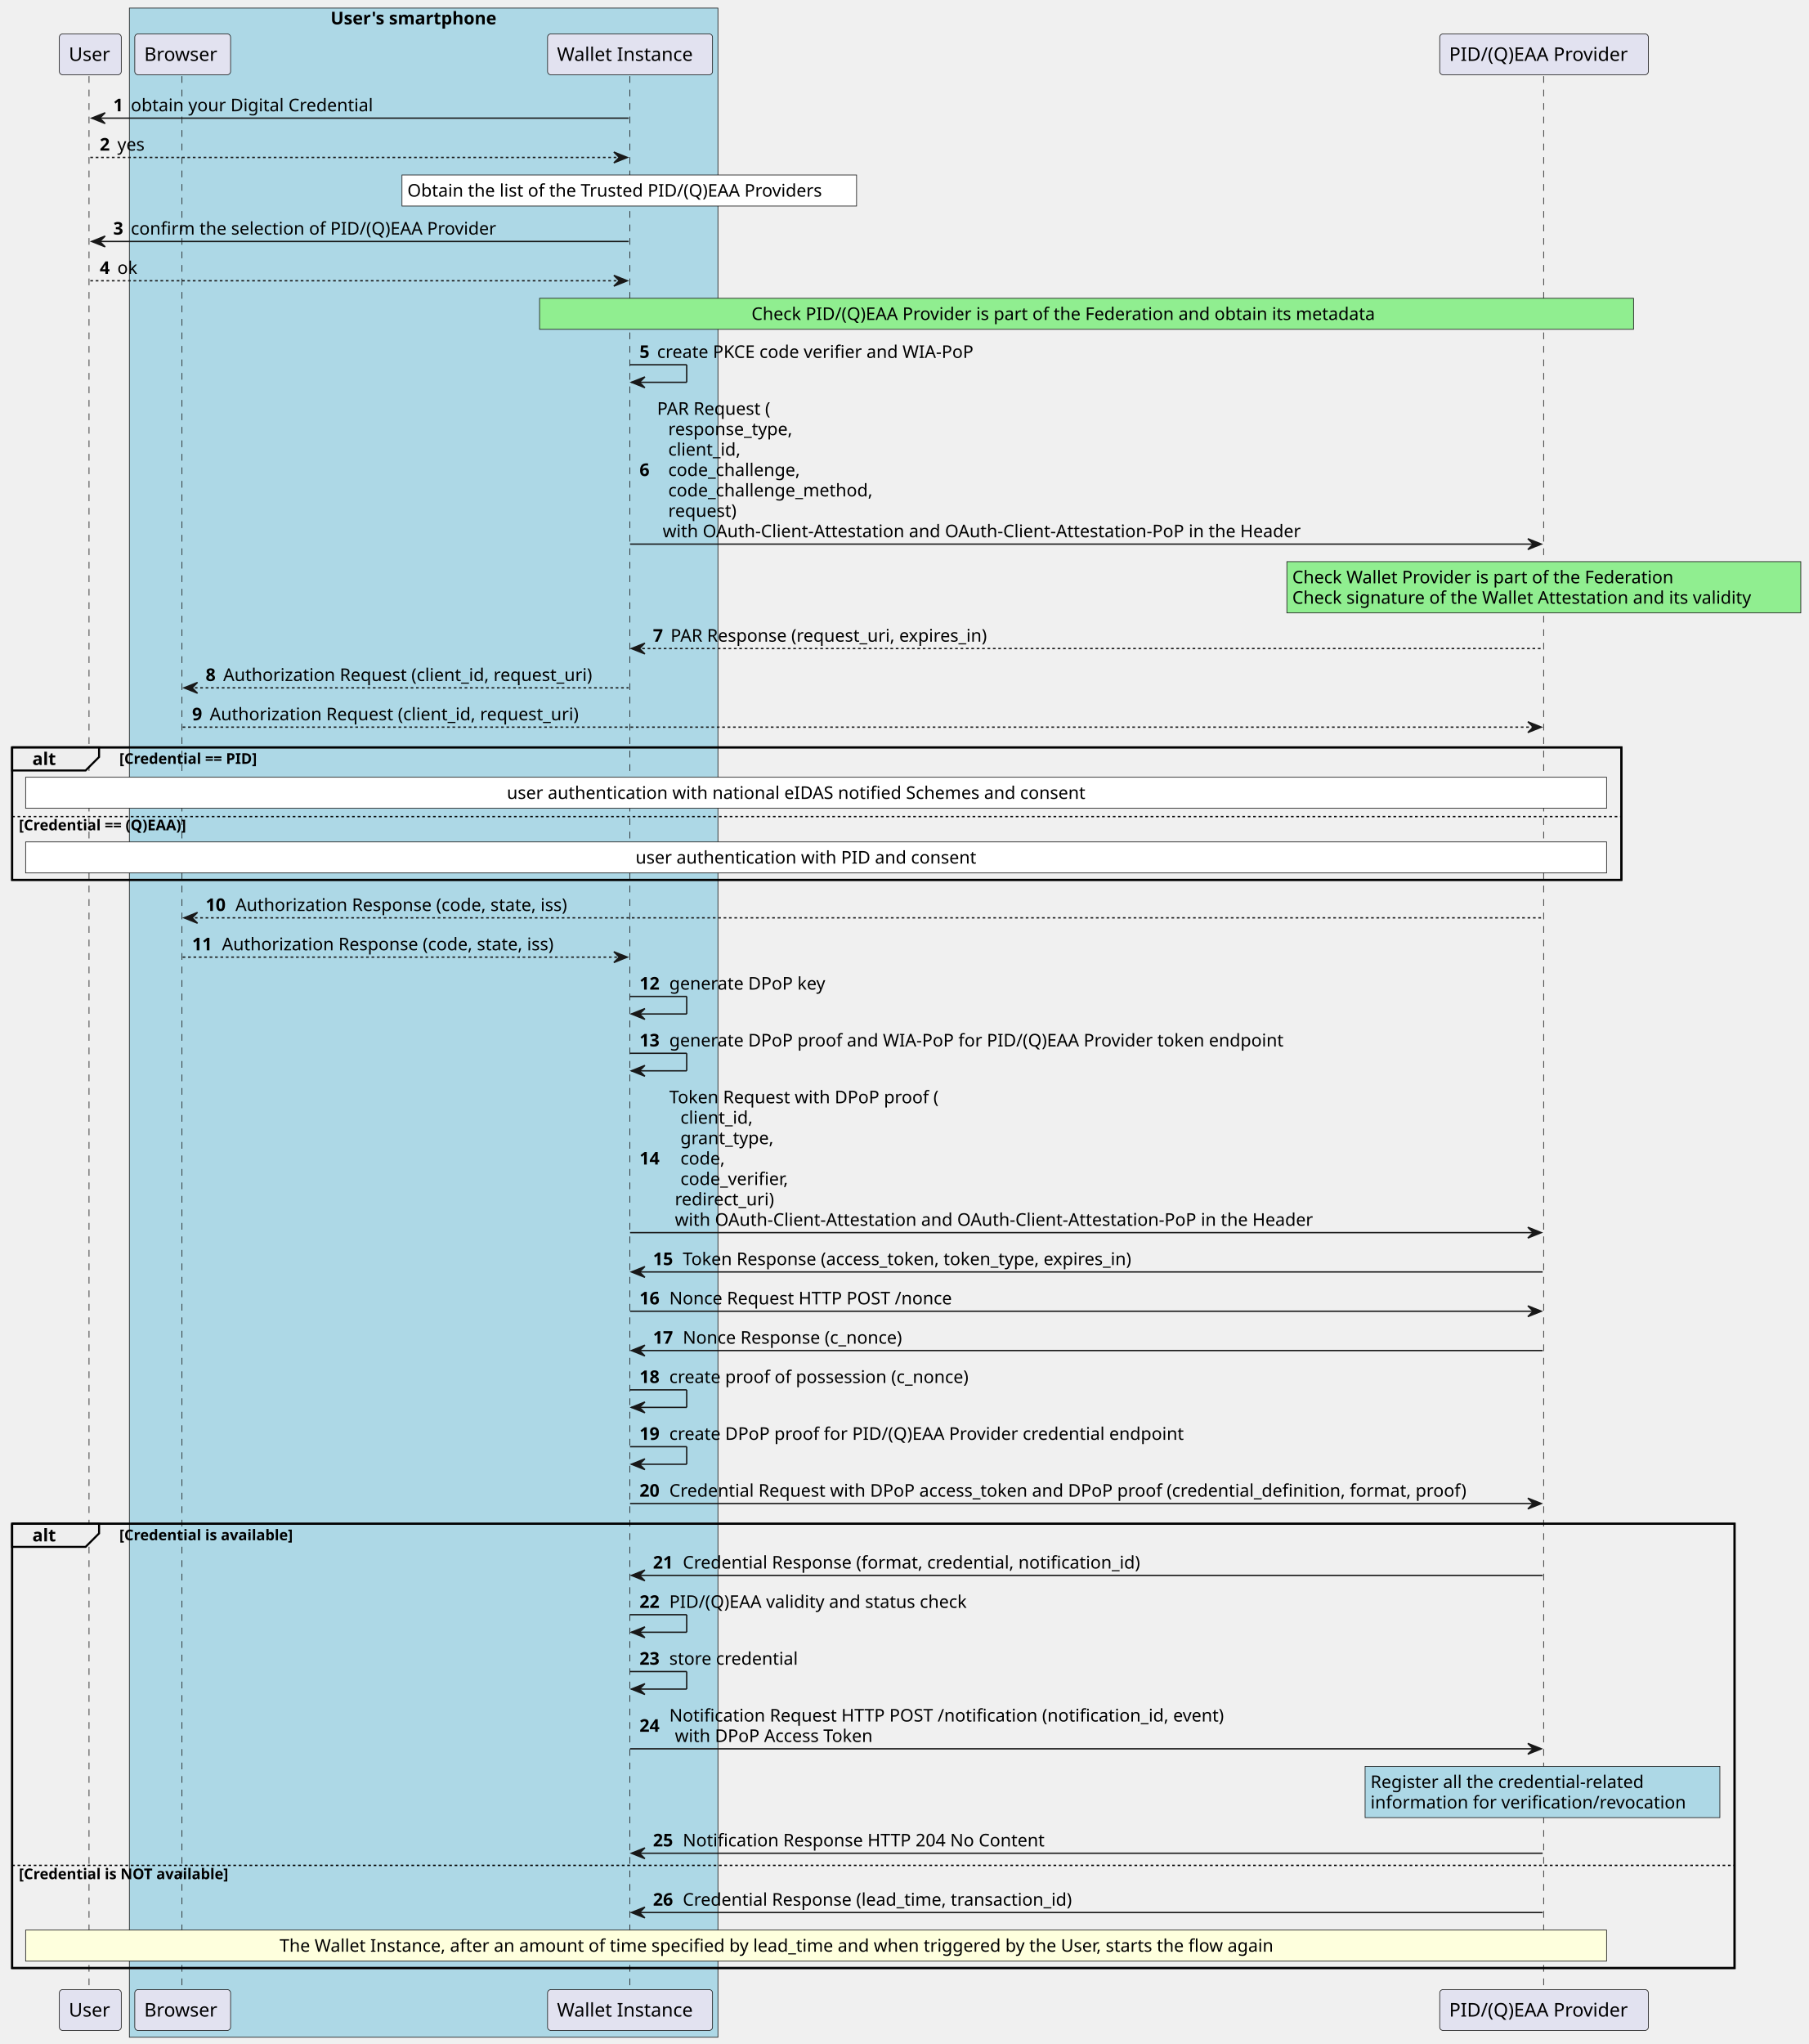
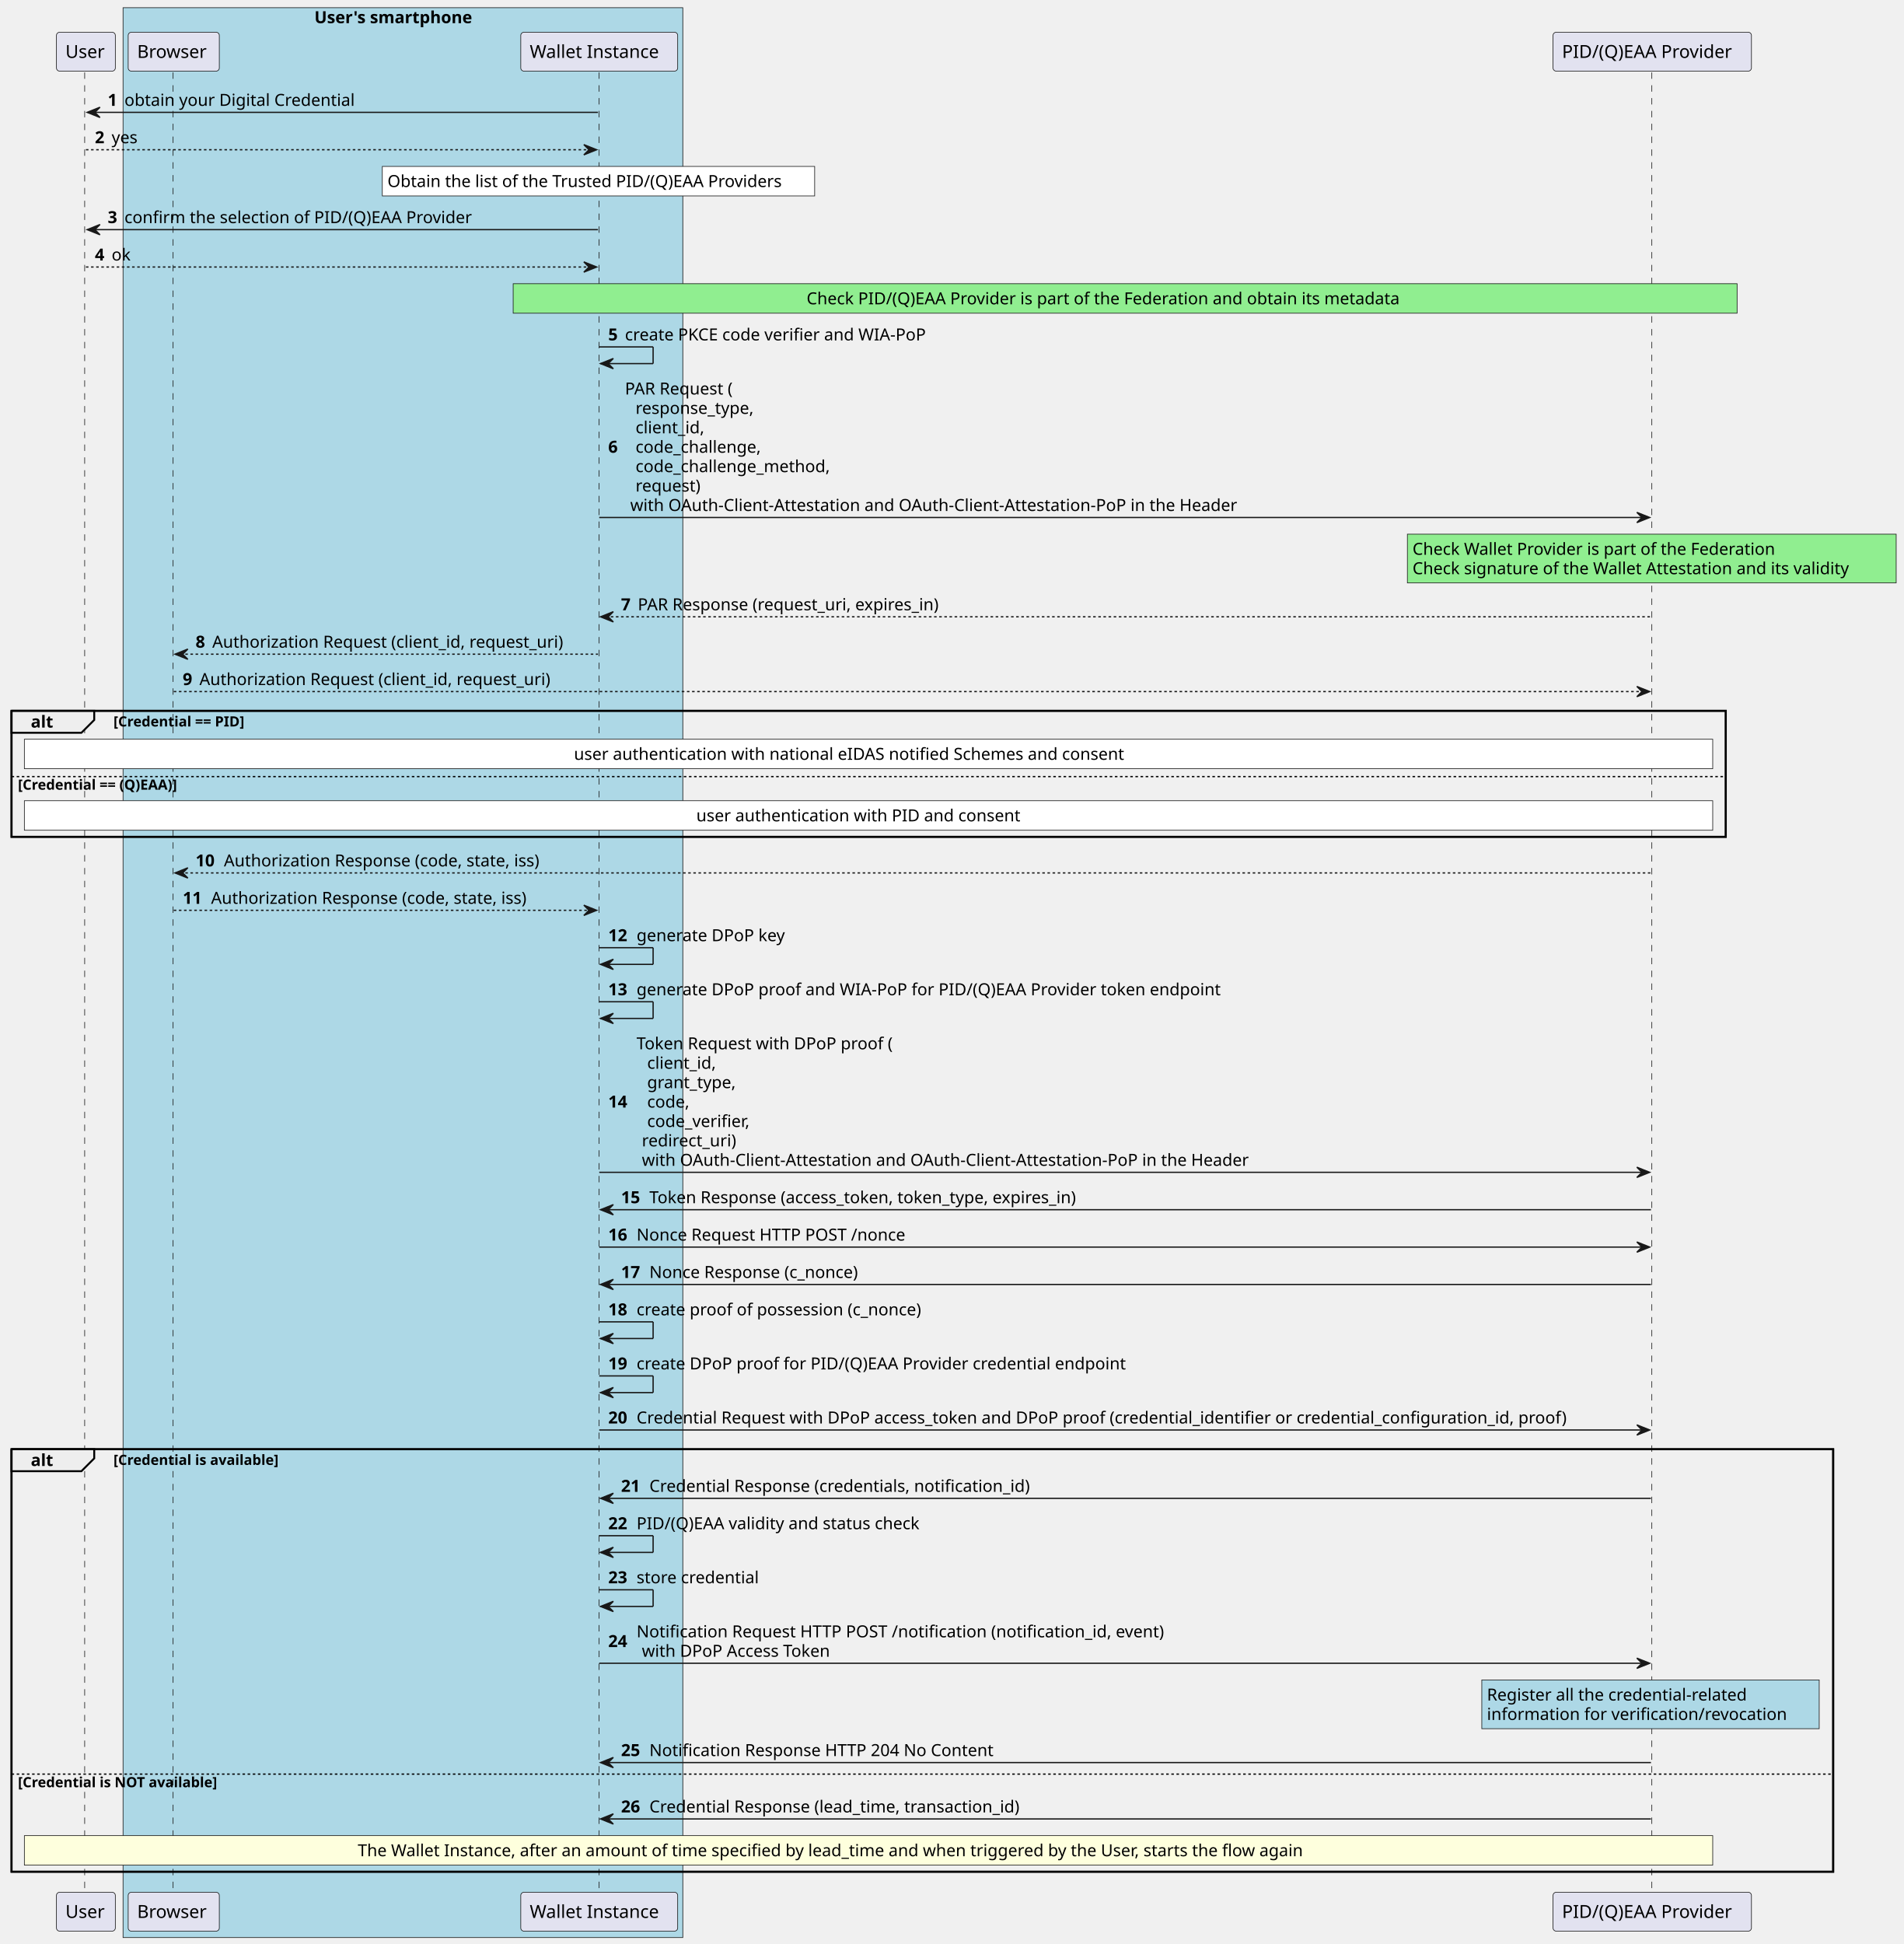
- <svg xmlns="http://www.w3.org/2000/svg" contentStyleType="text/css" data-diagram-type="SEQUENCE" height="1515px" preserveAspectRatio="none" style="width:1341px;height:1515px;background:#FFFFFF;" version="1.1" viewBox="0 0 1341 1515" width="1341px" zoomAndPan="magnify">
+ <svg xmlns="http://www.w3.org/2000/svg" contentStyleType="text/css" data-diagram-type="SEQUENCE" height="1515px" preserveAspectRatio="none" style="width:1484px;height:1515px;background:#FFFFFF;" version="1.1" viewBox="0 0 1484 1515" width="1484px" zoomAndPan="magnify">
  <defs />
  <g>
    <rect fill="#ADD8E6" height="1503.977" style="stroke:#181818;stroke-width:0.5;" width="436.317" x="95.91" y="6" />
    <text fill="#000000" font-family="sans-serif" font-size="13" font-weight="bold" lengthAdjust="spacing" textLength="138.011" x="245.063" y="18.067">User's smartphone</text>
-     <rect fill="#FFFFFF" fill-opacity="0" height="98.203" style="stroke:#000000;stroke-width:1.5;" width="1192.979" x="9" y="553.953" />
-     <rect fill="#FFFFFF" fill-opacity="0" height="329.266" style="stroke:#000000;stroke-width:1.5;" width="1276.899" x="9" y="1129.414" />
+     <rect fill="#FFFFFF" fill-opacity="0" height="98.203" style="stroke:#000000;stroke-width:1.5;" width="1336.188" x="9" y="553.953" />
+     <rect fill="#FFFFFF" fill-opacity="0" height="329.266" style="stroke:#000000;stroke-width:1.5;" width="1419.899" x="9" y="1129.414" />
    <g>
      <rect fill="#FFFFFF" fill-opacity="0" height="1419.25" width="8" x="62.955" y="56.43" />
      <line style="stroke:#181818;stroke-width:0.5;stroke-dasharray:5.0,5.0;" x1="66" x2="66" y1="56.43" y2="1475.68" />
    </g>
    <g>
      <rect fill="#FFFFFF" fill-opacity="0" height="1419.25" width="8" x="131.43" y="56.43" />
      <line style="stroke:#181818;stroke-width:0.5;stroke-dasharray:5.0,5.0;" x1="134.91" x2="134.91" y1="56.43" y2="1475.68" />
    </g>
    <g>
      <rect fill="#FFFFFF" fill-opacity="0" height="1419.25" width="8" x="463.076" y="56.43" />
      <line style="stroke:#181818;stroke-width:0.5;stroke-dasharray:5.0,5.0;" x1="466.925" x2="466.925" y1="56.43" y2="1475.68" />
    </g>
    <g>
-       <rect fill="#FFFFFF" fill-opacity="0" height="1419.25" width="8" x="1140.651" y="56.43" />
-       <line style="stroke:#181818;stroke-width:0.5;stroke-dasharray:5.0,5.0;" x1="1144.323" x2="1144.323" y1="56.43" y2="1475.68" />
+       <rect fill="#FFFFFF" fill-opacity="0" height="1419.25" width="8" x="1283.86" y="56.43" />
+       <line style="stroke:#181818;stroke-width:0.5;stroke-dasharray:5.0,5.0;" x1="1287.532" x2="1287.532" y1="56.43" y2="1475.68" />
    </g>
    <rect fill="#E2E2F0" height="30.297" rx="2.5" ry="2.5" style="stroke:#181818;stroke-width:0.5;" width="45.91" x="44" y="25.133" />
    <text fill="#000000" font-family="sans-serif" font-size="14" lengthAdjust="spacing" textLength="31.91" x="51" y="45.128">User</text>
    <rect fill="#E2E2F0" height="30.297" rx="2.5" ry="2.5" style="stroke:#181818;stroke-width:0.5;" width="45.91" x="44" y="1474.68" />
    <text fill="#000000" font-family="sans-serif" font-size="14" lengthAdjust="spacing" textLength="31.91" x="51" y="1494.675">User</text>
    <rect fill="#E2E2F0" height="30.297" rx="2.5" ry="2.5" style="stroke:#181818;stroke-width:0.5;" width="71.039" x="99.91" y="25.133" />
    <text fill="#000000" font-family="sans-serif" font-size="14" lengthAdjust="spacing" textLength="57.039" x="106.91" y="45.128">Browser</text>
    <rect fill="#E2E2F0" height="30.297" rx="2.5" ry="2.5" style="stroke:#181818;stroke-width:0.5;" width="71.039" x="99.91" y="1474.68" />
    <text fill="#000000" font-family="sans-serif" font-size="14" lengthAdjust="spacing" textLength="57.039" x="106.91" y="1494.675">Browser</text>
    <rect fill="#E2E2F0" height="30.297" rx="2.5" ry="2.5" style="stroke:#181818;stroke-width:0.5;" width="122.302" x="405.925" y="25.133" />
    <text fill="#000000" font-family="sans-serif" font-size="14" lengthAdjust="spacing" textLength="108.302" x="412.925" y="45.128">Wallet Instance</text>
    <rect fill="#E2E2F0" height="30.297" rx="2.5" ry="2.5" style="stroke:#181818;stroke-width:0.5;" width="122.302" x="405.925" y="1474.68" />
    <text fill="#000000" font-family="sans-serif" font-size="14" lengthAdjust="spacing" textLength="108.302" x="412.925" y="1494.675">Wallet Instance</text>
-     <rect fill="#E2E2F0" height="30.297" rx="2.5" ry="2.5" style="stroke:#181818;stroke-width:0.5;" width="154.656" x="1067.323" y="25.133" />
-     <text fill="#000000" font-family="sans-serif" font-size="14" lengthAdjust="spacing" textLength="140.656" x="1074.323" y="45.128">PID/(Q)EAA Provider</text>
-     <rect fill="#E2E2F0" height="30.297" rx="2.5" ry="2.5" style="stroke:#181818;stroke-width:0.5;" width="154.656" x="1067.323" y="1474.68" />
-     <text fill="#000000" font-family="sans-serif" font-size="14" lengthAdjust="spacing" textLength="140.656" x="1074.323" y="1494.675">PID/(Q)EAA Provider</text>
+     <rect fill="#E2E2F0" height="30.297" rx="2.5" ry="2.5" style="stroke:#181818;stroke-width:0.5;" width="154.656" x="1210.532" y="25.133" />
+     <text fill="#000000" font-family="sans-serif" font-size="14" lengthAdjust="spacing" textLength="140.656" x="1217.532" y="45.128">PID/(Q)EAA Provider</text>
+     <rect fill="#E2E2F0" height="30.297" rx="2.5" ry="2.5" style="stroke:#181818;stroke-width:0.5;" width="154.656" x="1210.532" y="1474.68" />
+     <text fill="#000000" font-family="sans-serif" font-size="14" lengthAdjust="spacing" textLength="140.656" x="1217.532" y="1494.675">PID/(Q)EAA Provider</text>
    <polygon fill="#181818" points="77.955,83.562,67.955,87.562,77.955,91.562,73.955,87.562" style="stroke:#181818;stroke-width:1;" />
    <line style="stroke:#181818;stroke-width:1;" x1="71.955" x2="466.076" y1="87.562" y2="87.562" />
    <text fill="#000000" font-family="sans-serif" font-size="13" font-weight="bold" lengthAdjust="spacing" textLength="9.045" x="83.955" y="82.497">1</text>
    <text fill="#000000" font-family="sans-serif" font-size="13" lengthAdjust="spacing" textLength="192.106" x="97.001" y="82.497">obtain your Digital Credential</text>
    <polygon fill="#181818" points="455.076,112.695,465.076,116.695,455.076,120.695,459.076,116.695" style="stroke:#181818;stroke-width:1;" />
    <line style="stroke:#181818;stroke-width:1;stroke-dasharray:2.0,2.0;" x1="66.955" x2="461.076" y1="116.695" y2="116.695" />
    <text fill="#000000" font-family="sans-serif" font-size="13" font-weight="bold" lengthAdjust="spacing" textLength="9.045" x="73.955" y="111.629">2</text>
    <text fill="#000000" font-family="sans-serif" font-size="13" lengthAdjust="spacing" textLength="22.464" x="87.001" y="111.629">yes</text>
    <rect fill="#FFFFFF" height="23" style="stroke:#181818;stroke-width:0.5;" width="337" x="298" y="129.695" />
    <text fill="#000000" font-family="sans-serif" font-size="13" lengthAdjust="spacing" textLength="329.513" x="302" y="145.762">Obtain the list of the Trusted PID/(Q)EAA Providers</text>
    <polygon fill="#181818" points="77.955,174.961,67.955,178.961,77.955,182.961,73.955,178.961" style="stroke:#181818;stroke-width:1;" />
    <line style="stroke:#181818;stroke-width:1;" x1="71.955" x2="466.076" y1="178.961" y2="178.961" />
    <text fill="#000000" font-family="sans-serif" font-size="13" font-weight="bold" lengthAdjust="spacing" textLength="9.045" x="83.955" y="173.895">3</text>
    <text fill="#000000" font-family="sans-serif" font-size="13" lengthAdjust="spacing" textLength="288.971" x="97.001" y="173.895">confirm the selection of PID/(Q)EAA Provider</text>
    <polygon fill="#181818" points="455.076,204.094,465.076,208.094,455.076,212.094,459.076,208.094" style="stroke:#181818;stroke-width:1;" />
    <line style="stroke:#181818;stroke-width:1;stroke-dasharray:2.0,2.0;" x1="66.955" x2="461.076" y1="208.094" y2="208.094" />
    <text fill="#000000" font-family="sans-serif" font-size="13" font-weight="bold" lengthAdjust="spacing" textLength="9.045" x="73.955" y="203.028">4</text>
    <text fill="#000000" font-family="sans-serif" font-size="13" lengthAdjust="spacing" textLength="15.482" x="87.001" y="203.028">ok</text>
-     <rect fill="#90EE90" height="23" style="stroke:#181818;stroke-width:0.5;" width="811" x="400" y="221.094" />
-     <text fill="#000000" font-family="sans-serif" font-size="13" lengthAdjust="spacing" textLength="496.837" x="557.108" y="237.161">Check PID/(Q)EAA Provider is part of the Federation and obtain its metadata</text>
+     <rect fill="#90EE90" height="23" style="stroke:#181818;stroke-width:0.5;" width="954" x="400" y="221.094" />
+     <text fill="#000000" font-family="sans-serif" font-size="13" lengthAdjust="spacing" textLength="496.837" x="628.713" y="237.161">Check PID/(Q)EAA Provider is part of the Federation and obtain its metadata</text>
    <line style="stroke:#181818;stroke-width:1;" x1="467.076" x2="509.076" y1="270.359" y2="270.359" />
    <line style="stroke:#181818;stroke-width:1;" x1="509.076" x2="509.076" y1="270.359" y2="283.359" />
    <line style="stroke:#181818;stroke-width:1;" x1="468.076" x2="509.076" y1="283.359" y2="283.359" />
    <polygon fill="#181818" points="478.076,279.359,468.076,283.359,478.076,287.359,474.076,283.359" style="stroke:#181818;stroke-width:1;" />
    <text fill="#000000" font-family="sans-serif" font-size="13" font-weight="bold" lengthAdjust="spacing" textLength="9.045" x="474.076" y="265.293">5</text>
    <text fill="#000000" font-family="sans-serif" font-size="13" lengthAdjust="spacing" textLength="251.761" x="487.122" y="265.293">create PKCE code verifier and WIA-PoP</text>
-     <polygon fill="#181818" points="1132.651,399.289,1142.651,403.289,1132.651,407.289,1136.651,403.289" style="stroke:#181818;stroke-width:1;" />
-     <line style="stroke:#181818;stroke-width:1;" x1="467.076" x2="1138.651" y1="403.289" y2="403.289" />
+     <polygon fill="#181818" points="1275.86,399.289,1285.86,403.289,1275.86,407.289,1279.86,403.289" style="stroke:#181818;stroke-width:1;" />
+     <line style="stroke:#181818;stroke-width:1;" x1="467.076" x2="1281.86" y1="403.289" y2="403.289" />
    <text fill="#000000" font-family="sans-serif" font-size="13" font-weight="bold" lengthAdjust="spacing" textLength="9.045" x="474.076" y="352.825">6</text>
    <text fill="#000000" font-family="sans-serif" font-size="13" lengthAdjust="spacing" textLength="92.492" x="487.122" y="307.426">PAR Request (</text>
    <text fill="#000000" font-family="sans-serif" font-size="13" lengthAdjust="spacing" textLength="99.004" x="495.386" y="322.559">response_type,</text>
    <text fill="#000000" font-family="sans-serif" font-size="13" lengthAdjust="spacing" textLength="58.202" x="495.386" y="337.692">client_id,</text>
    <text fill="#000000" font-family="sans-serif" font-size="13" lengthAdjust="spacing" textLength="105.047" x="495.386" y="352.825">code_challenge,</text>
    <text fill="#000000" font-family="sans-serif" font-size="13" lengthAdjust="spacing" textLength="161.751" x="495.386" y="367.957">code_challenge_method,</text>
    <text fill="#000000" font-family="sans-serif" font-size="13" lengthAdjust="spacing" textLength="54.774" x="495.386" y="383.09">request)</text>
    <text fill="#000000" font-family="sans-serif" font-size="13" lengthAdjust="spacing" textLength="504.759" x="491.254" y="398.223">with OAuth-Client-Attestation and OAuth-Client-Attestation-PoP in the Header</text>
-     <rect fill="#90EE90" height="38" style="stroke:#181818;stroke-width:0.5;" width="381" x="954" y="416.289" />
-     <text fill="#000000" font-family="sans-serif" font-size="13" lengthAdjust="spacing" textLength="304.941" x="958" y="432.356">Check Wallet Provider is part of the Federation</text>
-     <text fill="#000000" font-family="sans-serif" font-size="13" lengthAdjust="spacing" textLength="368.875" x="958" y="447.489">Check signature of the Wallet Attestation and its validity</text>
+     <rect fill="#90EE90" height="38" style="stroke:#181818;stroke-width:0.5;" width="381" x="1097" y="416.289" />
+     <text fill="#000000" font-family="sans-serif" font-size="13" lengthAdjust="spacing" textLength="304.941" x="1101" y="432.356">Check Wallet Provider is part of the Federation</text>
+     <text fill="#000000" font-family="sans-serif" font-size="13" lengthAdjust="spacing" textLength="368.875" x="1101" y="447.489">Check signature of the Wallet Attestation and its validity</text>
    <polygon fill="#181818" points="478.076,476.688,468.076,480.688,478.076,484.688,474.076,480.688" style="stroke:#181818;stroke-width:1;" />
-     <line style="stroke:#181818;stroke-width:1;stroke-dasharray:2.0,2.0;" x1="472.076" x2="1143.651" y1="480.688" y2="480.688" />
+     <line style="stroke:#181818;stroke-width:1;stroke-dasharray:2.0,2.0;" x1="472.076" x2="1286.86" y1="480.688" y2="480.688" />
    <text fill="#000000" font-family="sans-serif" font-size="13" font-weight="bold" lengthAdjust="spacing" textLength="9.045" x="484.076" y="475.622">7</text>
    <text fill="#000000" font-family="sans-serif" font-size="13" lengthAdjust="spacing" textLength="254.877" x="497.122" y="475.622">PAR Response (request_uri, expires_in)</text>
    <polygon fill="#181818" points="146.43,505.82,136.43,509.82,146.43,513.82,142.43,509.82" style="stroke:#181818;stroke-width:1;" />
    <line style="stroke:#181818;stroke-width:1;stroke-dasharray:2.0,2.0;" x1="140.43" x2="466.076" y1="509.82" y2="509.82" />
    <text fill="#000000" font-family="sans-serif" font-size="13" font-weight="bold" lengthAdjust="spacing" textLength="9.045" x="152.43" y="504.754">8</text>
    <text fill="#000000" font-family="sans-serif" font-size="13" lengthAdjust="spacing" textLength="294.601" x="165.475" y="504.754">Authorization Request (client_id, request_uri)</text>
-     <polygon fill="#181818" points="1132.651,534.953,1142.651,538.953,1132.651,542.953,1136.651,538.953" style="stroke:#181818;stroke-width:1;" />
-     <line style="stroke:#181818;stroke-width:1;stroke-dasharray:2.0,2.0;" x1="135.43" x2="1138.651" y1="538.953" y2="538.953" />
+     <polygon fill="#181818" points="1275.86,534.953,1285.86,538.953,1275.86,542.953,1279.86,538.953" style="stroke:#181818;stroke-width:1;" />
+     <line style="stroke:#181818;stroke-width:1;stroke-dasharray:2.0,2.0;" x1="135.43" x2="1281.86" y1="538.953" y2="538.953" />
    <text fill="#000000" font-family="sans-serif" font-size="13" font-weight="bold" lengthAdjust="spacing" textLength="9.045" x="142.43" y="533.887">9</text>
    <text fill="#000000" font-family="sans-serif" font-size="13" lengthAdjust="spacing" textLength="294.601" x="155.475" y="533.887">Authorization Request (client_id, request_uri)</text>
    <path d="M9,553.953 L73.443,553.953 L73.443,561.086 L63.443,571.086 L9,571.086 L9,553.953 " fill="#EEEEEE" style="stroke:#000000;stroke-width:1.5;" />
-     <rect fill="#FFFFFF" fill-opacity="0" height="98.203" style="stroke:#000000;stroke-width:1.5;" width="1192.979" x="9" y="553.953" />
+     <rect fill="#FFFFFF" fill-opacity="0" height="98.203" style="stroke:#000000;stroke-width:1.5;" width="1336.188" x="9" y="553.953" />
    <text fill="#000000" font-family="sans-serif" font-size="13" font-weight="bold" lengthAdjust="spacing" textLength="19.443" x="24" y="567.02">alt</text>
    <text fill="#000000" font-family="sans-serif" font-size="11" font-weight="bold" lengthAdjust="spacing" textLength="121.779" x="88.443" y="566.164">[Credential == PID]</text>
-     <rect fill="#FFFFFF" height="23" style="stroke:#181818;stroke-width:0.5;" width="1172" x="19" y="576.086" />
-     <text fill="#000000" font-family="sans-serif" font-size="13" lengthAdjust="spacing" textLength="459.488" x="375.746" y="592.153">user authentication with national eIDAS notified Schemes and consent</text>
-     <line style="stroke:#000000;stroke-width:1;stroke-dasharray:2.0,2.0;" x1="9" x2="1201.979" y1="605.219" y2="605.219" />
+     <rect fill="#FFFFFF" height="23" style="stroke:#181818;stroke-width:0.5;" width="1316" x="19" y="576.086" />
+     <text fill="#000000" font-family="sans-serif" font-size="13" lengthAdjust="spacing" textLength="459.488" x="447.35" y="592.153">user authentication with national eIDAS notified Schemes and consent</text>
+     <line style="stroke:#000000;stroke-width:1;stroke-dasharray:2.0,2.0;" x1="9" x2="1345.188" y1="605.219" y2="605.219" />
    <text fill="#000000" font-family="sans-serif" font-size="11" font-weight="bold" lengthAdjust="spacing" textLength="149.467" x="14" y="615.429">[Credential == (Q)EAA)]</text>
-     <rect fill="#FFFFFF" height="23" style="stroke:#181818;stroke-width:0.5;" width="1172" x="19" y="624.023" />
-     <text fill="#000000" font-family="sans-serif" font-size="13" lengthAdjust="spacing" textLength="268.69" x="471.144" y="640.09">user authentication with PID and consent</text>
+     <rect fill="#FFFFFF" height="23" style="stroke:#181818;stroke-width:0.5;" width="1316" x="19" y="624.023" />
+     <text fill="#000000" font-family="sans-serif" font-size="13" lengthAdjust="spacing" textLength="268.69" x="542.749" y="640.09">user authentication with PID and consent</text>
    <polygon fill="#181818" points="146.43,676.289,136.43,680.289,146.43,684.289,142.43,680.289" style="stroke:#181818;stroke-width:1;" />
-     <line style="stroke:#181818;stroke-width:1;stroke-dasharray:2.0,2.0;" x1="140.43" x2="1143.651" y1="680.289" y2="680.289" />
+     <line style="stroke:#181818;stroke-width:1;stroke-dasharray:2.0,2.0;" x1="140.43" x2="1286.86" y1="680.289" y2="680.289" />
    <text fill="#000000" font-family="sans-serif" font-size="13" font-weight="bold" lengthAdjust="spacing" textLength="18.091" x="152.43" y="675.223">10</text>
    <text fill="#000000" font-family="sans-serif" font-size="13" lengthAdjust="spacing" textLength="266.468" x="174.52" y="675.223">Authorization Response (code, state, iss)</text>
    <polygon fill="#181818" points="455.076,705.422,465.076,709.422,455.076,713.422,459.076,709.422" style="stroke:#181818;stroke-width:1;" />
    <line style="stroke:#181818;stroke-width:1;stroke-dasharray:2.0,2.0;" x1="135.43" x2="461.076" y1="709.422" y2="709.422" />
    <text fill="#000000" font-family="sans-serif" font-size="13" font-weight="bold" lengthAdjust="spacing" textLength="18.091" x="142.43" y="704.356">11</text>
    <text fill="#000000" font-family="sans-serif" font-size="13" lengthAdjust="spacing" textLength="266.468" x="164.52" y="704.356">Authorization Response (code, state, iss)</text>
    <line style="stroke:#181818;stroke-width:1;" x1="467.076" x2="509.076" y1="738.555" y2="738.555" />
    <line style="stroke:#181818;stroke-width:1;" x1="509.076" x2="509.076" y1="738.555" y2="751.555" />
    <line style="stroke:#181818;stroke-width:1;" x1="468.076" x2="509.076" y1="751.555" y2="751.555" />
    <polygon fill="#181818" points="478.076,747.555,468.076,751.555,478.076,755.555,474.076,751.555" style="stroke:#181818;stroke-width:1;" />
    <text fill="#000000" font-family="sans-serif" font-size="13" font-weight="bold" lengthAdjust="spacing" textLength="18.091" x="474.076" y="733.489">12</text>
    <text fill="#000000" font-family="sans-serif" font-size="13" lengthAdjust="spacing" textLength="124.02" x="496.167" y="733.489">generate DPoP key</text>
    <line style="stroke:#181818;stroke-width:1;" x1="467.076" x2="509.076" y1="780.688" y2="780.688" />
    <line style="stroke:#181818;stroke-width:1;" x1="509.076" x2="509.076" y1="780.688" y2="793.688" />
    <line style="stroke:#181818;stroke-width:1;" x1="468.076" x2="509.076" y1="793.688" y2="793.688" />
    <polygon fill="#181818" points="478.076,789.688,468.076,793.688,478.076,797.688,474.076,793.688" style="stroke:#181818;stroke-width:1;" />
    <text fill="#000000" font-family="sans-serif" font-size="13" font-weight="bold" lengthAdjust="spacing" textLength="18.091" x="474.076" y="775.622">13</text>
    <text fill="#000000" font-family="sans-serif" font-size="13" lengthAdjust="spacing" textLength="480.981" x="496.167" y="775.622">generate DPoP proof and WIA-PoP for PID/(Q)EAA Provider token endpoint</text>
-     <polygon fill="#181818" points="1132.651,909.617,1142.651,913.617,1132.651,917.617,1136.651,913.617" style="stroke:#181818;stroke-width:1;" />
-     <line style="stroke:#181818;stroke-width:1;" x1="467.076" x2="1138.651" y1="913.617" y2="913.617" />
+     <polygon fill="#181818" points="1275.86,909.617,1285.86,913.617,1275.86,917.617,1279.86,913.617" style="stroke:#181818;stroke-width:1;" />
+     <line style="stroke:#181818;stroke-width:1;" x1="467.076" x2="1281.86" y1="913.617" y2="913.617" />
    <text fill="#000000" font-family="sans-serif" font-size="13" font-weight="bold" lengthAdjust="spacing" textLength="18.091" x="474.076" y="863.153">14</text>
    <text fill="#000000" font-family="sans-serif" font-size="13" lengthAdjust="spacing" textLength="214.087" x="496.167" y="817.754">Token Request with DPoP proof (</text>
    <text fill="#000000" font-family="sans-serif" font-size="13" lengthAdjust="spacing" textLength="58.202" x="504.432" y="832.887">client_id,</text>
    <text fill="#000000" font-family="sans-serif" font-size="13" lengthAdjust="spacing" textLength="74.572" x="504.432" y="848.02">grant_type,</text>
    <text fill="#000000" font-family="sans-serif" font-size="13" lengthAdjust="spacing" textLength="35.483" x="504.432" y="863.153">code,</text>
    <text fill="#000000" font-family="sans-serif" font-size="13" lengthAdjust="spacing" textLength="88.163" x="504.432" y="878.286">code_verifier,</text>
    <text fill="#000000" font-family="sans-serif" font-size="13" lengthAdjust="spacing" textLength="79.561" x="500.299" y="893.418">redirect_uri)</text>
    <text fill="#000000" font-family="sans-serif" font-size="13" lengthAdjust="spacing" textLength="504.759" x="500.299" y="908.551">with OAuth-Client-Attestation and OAuth-Client-Attestation-PoP in the Header</text>
    <polygon fill="#181818" points="478.076,938.75,468.076,942.75,478.076,946.75,474.076,942.75" style="stroke:#181818;stroke-width:1;" />
-     <line style="stroke:#181818;stroke-width:1;" x1="472.076" x2="1143.651" y1="942.75" y2="942.75" />
+     <line style="stroke:#181818;stroke-width:1;" x1="472.076" x2="1286.86" y1="942.75" y2="942.75" />
    <text fill="#000000" font-family="sans-serif" font-size="13" font-weight="bold" lengthAdjust="spacing" textLength="18.091" x="484.076" y="937.684">15</text>
    <text fill="#000000" font-family="sans-serif" font-size="13" lengthAdjust="spacing" textLength="363.118" x="506.167" y="937.684">Token Response (access_token, token_type, expires_in)</text>
-     <polygon fill="#181818" points="1132.651,967.883,1142.651,971.883,1132.651,975.883,1136.651,971.883" style="stroke:#181818;stroke-width:1;" />
-     <line style="stroke:#181818;stroke-width:1;" x1="467.076" x2="1138.651" y1="971.883" y2="971.883" />
+     <polygon fill="#181818" points="1275.86,967.883,1285.86,971.883,1275.86,975.883,1279.86,971.883" style="stroke:#181818;stroke-width:1;" />
+     <line style="stroke:#181818;stroke-width:1;" x1="467.076" x2="1281.86" y1="971.883" y2="971.883" />
    <text fill="#000000" font-family="sans-serif" font-size="13" font-weight="bold" lengthAdjust="spacing" textLength="18.091" x="474.076" y="966.817">16</text>
    <text fill="#000000" font-family="sans-serif" font-size="13" lengthAdjust="spacing" textLength="222.701" x="496.167" y="966.817">Nonce Request HTTP POST /nonce</text>
    <polygon fill="#181818" points="478.076,997.016,468.076,1001.016,478.076,1005.016,474.076,1001.016" style="stroke:#181818;stroke-width:1;" />
-     <line style="stroke:#181818;stroke-width:1;" x1="472.076" x2="1143.651" y1="1001.016" y2="1001.016" />
+     <line style="stroke:#181818;stroke-width:1;" x1="472.076" x2="1286.86" y1="1001.016" y2="1001.016" />
    <text fill="#000000" font-family="sans-serif" font-size="13" font-weight="bold" lengthAdjust="spacing" textLength="18.091" x="484.076" y="995.95">17</text>
    <text fill="#000000" font-family="sans-serif" font-size="13" lengthAdjust="spacing" textLength="175.716" x="506.167" y="995.95">Nonce Response (c_nonce)</text>
    <line style="stroke:#181818;stroke-width:1;" x1="467.076" x2="509.076" y1="1030.148" y2="1030.148" />
    <line style="stroke:#181818;stroke-width:1;" x1="509.076" x2="509.076" y1="1030.148" y2="1043.148" />
    <line style="stroke:#181818;stroke-width:1;" x1="468.076" x2="509.076" y1="1043.148" y2="1043.148" />
    <polygon fill="#181818" points="478.076,1039.148,468.076,1043.148,478.076,1047.148,474.076,1043.148" style="stroke:#181818;stroke-width:1;" />
    <text fill="#000000" font-family="sans-serif" font-size="13" font-weight="bold" lengthAdjust="spacing" textLength="18.091" x="474.076" y="1025.082">18</text>
    <text fill="#000000" font-family="sans-serif" font-size="13" lengthAdjust="spacing" textLength="239.161" x="496.167" y="1025.082">create proof of possession (c_nonce)</text>
    <line style="stroke:#181818;stroke-width:1;" x1="467.076" x2="509.076" y1="1072.281" y2="1072.281" />
    <line style="stroke:#181818;stroke-width:1;" x1="509.076" x2="509.076" y1="1072.281" y2="1085.281" />
    <line style="stroke:#181818;stroke-width:1;" x1="468.076" x2="509.076" y1="1085.281" y2="1085.281" />
    <polygon fill="#181818" points="478.076,1081.281,468.076,1085.281,478.076,1089.281,474.076,1085.281" style="stroke:#181818;stroke-width:1;" />
    <text fill="#000000" font-family="sans-serif" font-size="13" font-weight="bold" lengthAdjust="spacing" textLength="18.091" x="474.076" y="1067.215">19</text>
    <text fill="#000000" font-family="sans-serif" font-size="13" lengthAdjust="spacing" textLength="405.463" x="496.167" y="1067.215">create DPoP proof for PID/(Q)EAA Provider credential endpoint</text>
-     <polygon fill="#181818" points="1132.651,1110.414,1142.651,1114.414,1132.651,1118.414,1136.651,1114.414" style="stroke:#181818;stroke-width:1;" />
-     <line style="stroke:#181818;stroke-width:1;" x1="467.076" x2="1138.651" y1="1114.414" y2="1114.414" />
+     <polygon fill="#181818" points="1275.86,1110.414,1285.86,1114.414,1275.86,1118.414,1279.86,1114.414" style="stroke:#181818;stroke-width:1;" />
+     <line style="stroke:#181818;stroke-width:1;" x1="467.076" x2="1281.86" y1="1114.414" y2="1114.414" />
    <text fill="#000000" font-family="sans-serif" font-size="13" font-weight="bold" lengthAdjust="spacing" textLength="18.091" x="474.076" y="1109.348">20</text>
-     <text fill="#000000" font-family="sans-serif" font-size="13" lengthAdjust="spacing" textLength="631.484" x="496.167" y="1109.348">Credential Request with DPoP access_token and DPoP proof (credential_definition, format, proof)</text>
+     <text fill="#000000" font-family="sans-serif" font-size="13" lengthAdjust="spacing" textLength="774.693" x="496.167" y="1109.348">Credential Request with DPoP access_token and DPoP proof (credential_identifier or credential_configuration_id, proof)</text>
    <path d="M9,1129.414 L73.443,1129.414 L73.443,1136.547 L63.443,1146.547 L9,1146.547 L9,1129.414 " fill="#EEEEEE" style="stroke:#000000;stroke-width:1.5;" />
-     <rect fill="#FFFFFF" fill-opacity="0" height="329.266" style="stroke:#000000;stroke-width:1.5;" width="1276.899" x="9" y="1129.414" />
+     <rect fill="#FFFFFF" fill-opacity="0" height="329.266" style="stroke:#000000;stroke-width:1.5;" width="1419.899" x="9" y="1129.414" />
    <text fill="#000000" font-family="sans-serif" font-size="13" font-weight="bold" lengthAdjust="spacing" textLength="19.443" x="24" y="1142.481">alt</text>
    <text fill="#000000" font-family="sans-serif" font-size="11" font-weight="bold" lengthAdjust="spacing" textLength="148.462" x="88.443" y="1141.624">[Credential is available]</text>
    <polygon fill="#181818" points="478.076,1163.68,468.076,1167.68,478.076,1171.68,474.076,1167.68" style="stroke:#181818;stroke-width:1;" />
-     <line style="stroke:#181818;stroke-width:1;" x1="472.076" x2="1143.651" y1="1167.68" y2="1167.68" />
+     <line style="stroke:#181818;stroke-width:1;" x1="472.076" x2="1286.86" y1="1167.68" y2="1167.68" />
    <text fill="#000000" font-family="sans-serif" font-size="13" font-weight="bold" lengthAdjust="spacing" textLength="18.091" x="484.076" y="1162.614">21</text>
-     <text fill="#000000" font-family="sans-serif" font-size="13" lengthAdjust="spacing" textLength="365.492" x="506.167" y="1162.614">Credential Response (format, credential, notification_id)</text>
+     <text fill="#000000" font-family="sans-serif" font-size="13" lengthAdjust="spacing" textLength="320.398" x="506.167" y="1162.614">Credential Response (credentials, notification_id)</text>
    <line style="stroke:#181818;stroke-width:1;" x1="467.076" x2="509.076" y1="1196.812" y2="1196.812" />
    <line style="stroke:#181818;stroke-width:1;" x1="509.076" x2="509.076" y1="1196.812" y2="1209.812" />
    <line style="stroke:#181818;stroke-width:1;" x1="468.076" x2="509.076" y1="1209.812" y2="1209.812" />
    <polygon fill="#181818" points="478.076,1205.812,468.076,1209.812,478.076,1213.812,474.076,1209.812" style="stroke:#181818;stroke-width:1;" />
    <text fill="#000000" font-family="sans-serif" font-size="13" font-weight="bold" lengthAdjust="spacing" textLength="18.091" x="474.076" y="1191.747">22</text>
    <text fill="#000000" font-family="sans-serif" font-size="13" lengthAdjust="spacing" textLength="238.97" x="496.167" y="1191.747">PID/(Q)EAA validity and status check</text>
    <line style="stroke:#181818;stroke-width:1;" x1="467.076" x2="509.076" y1="1238.945" y2="1238.945" />
    <line style="stroke:#181818;stroke-width:1;" x1="509.076" x2="509.076" y1="1238.945" y2="1251.945" />
    <line style="stroke:#181818;stroke-width:1;" x1="468.076" x2="509.076" y1="1251.945" y2="1251.945" />
    <polygon fill="#181818" points="478.076,1247.945,468.076,1251.945,478.076,1255.945,474.076,1251.945" style="stroke:#181818;stroke-width:1;" />
    <text fill="#000000" font-family="sans-serif" font-size="13" font-weight="bold" lengthAdjust="spacing" textLength="18.091" x="474.076" y="1233.879">23</text>
    <text fill="#000000" font-family="sans-serif" font-size="13" lengthAdjust="spacing" textLength="102.565" x="496.167" y="1233.879">store credential</text>
-     <polygon fill="#181818" points="1132.651,1292.211,1142.651,1296.211,1132.651,1300.211,1136.651,1296.211" style="stroke:#181818;stroke-width:1;" />
-     <line style="stroke:#181818;stroke-width:1;" x1="467.076" x2="1138.651" y1="1296.211" y2="1296.211" />
+     <polygon fill="#181818" points="1275.86,1292.211,1285.86,1296.211,1275.86,1300.211,1279.86,1296.211" style="stroke:#181818;stroke-width:1;" />
+     <line style="stroke:#181818;stroke-width:1;" x1="467.076" x2="1281.86" y1="1296.211" y2="1296.211" />
    <text fill="#000000" font-family="sans-serif" font-size="13" font-weight="bold" lengthAdjust="spacing" textLength="18.091" x="474.076" y="1283.579">24</text>
    <text fill="#000000" font-family="sans-serif" font-size="13" lengthAdjust="spacing" textLength="440.794" x="496.167" y="1276.012">Notification Request HTTP POST /notification (notification_id, event)</text>
    <text fill="#000000" font-family="sans-serif" font-size="13" lengthAdjust="spacing" textLength="158.012" x="500.299" y="1291.145">with DPoP Access Token</text>
-     <rect fill="#ADD8E6" height="38" style="stroke:#181818;stroke-width:0.5;" width="263" x="1012" y="1309.211" />
-     <text fill="#000000" font-family="sans-serif" font-size="13" lengthAdjust="spacing" textLength="219.254" x="1016" y="1325.278">Register all the credential-related</text>
-     <text fill="#000000" font-family="sans-serif" font-size="13" lengthAdjust="spacing" textLength="247.635" x="1016" y="1340.411">information for verification/revocation</text>
+     <rect fill="#ADD8E6" height="38" style="stroke:#181818;stroke-width:0.5;" width="263" x="1155" y="1309.211" />
+     <text fill="#000000" font-family="sans-serif" font-size="13" lengthAdjust="spacing" textLength="219.254" x="1159" y="1325.278">Register all the credential-related</text>
+     <text fill="#000000" font-family="sans-serif" font-size="13" lengthAdjust="spacing" textLength="247.635" x="1159" y="1340.411">information for verification/revocation</text>
    <polygon fill="#181818" points="478.076,1369.609,468.076,1373.609,478.076,1377.609,474.076,1373.609" style="stroke:#181818;stroke-width:1;" />
-     <line style="stroke:#181818;stroke-width:1;" x1="472.076" x2="1143.651" y1="1373.609" y2="1373.609" />
+     <line style="stroke:#181818;stroke-width:1;" x1="472.076" x2="1286.86" y1="1373.609" y2="1373.609" />
    <text fill="#000000" font-family="sans-serif" font-size="13" font-weight="bold" lengthAdjust="spacing" textLength="18.091" x="484.076" y="1368.543">25</text>
    <text fill="#000000" font-family="sans-serif" font-size="13" lengthAdjust="spacing" textLength="285.962" x="506.167" y="1368.543">Notification Response HTTP 204 No Content</text>
-     <line style="stroke:#000000;stroke-width:1;stroke-dasharray:2.0,2.0;" x1="9" x2="1285.899" y1="1382.609" y2="1382.609" />
+     <line style="stroke:#000000;stroke-width:1;stroke-dasharray:2.0,2.0;" x1="9" x2="1428.899" y1="1382.609" y2="1382.609" />
    <text fill="#000000" font-family="sans-serif" font-size="11" font-weight="bold" lengthAdjust="spacing" textLength="178.352" x="14" y="1392.82">[Credential is NOT available]</text>
    <polygon fill="#181818" points="478.076,1413.547,468.076,1417.547,478.076,1421.547,474.076,1417.547" style="stroke:#181818;stroke-width:1;" />
-     <line style="stroke:#181818;stroke-width:1;" x1="472.076" x2="1143.651" y1="1417.547" y2="1417.547" />
+     <line style="stroke:#181818;stroke-width:1;" x1="472.076" x2="1286.86" y1="1417.547" y2="1417.547" />
    <text fill="#000000" font-family="sans-serif" font-size="13" font-weight="bold" lengthAdjust="spacing" textLength="18.091" x="484.076" y="1412.481">26</text>
    <text fill="#000000" font-family="sans-serif" font-size="13" lengthAdjust="spacing" textLength="312.387" x="506.167" y="1412.481">Credential Response (lead_time, transaction_id)</text>
-     <rect fill="#FEFFDD" height="23" style="stroke:#181818;stroke-width:0.5;" width="1172" x="19" y="1430.547" />
-     <text fill="#000000" font-family="sans-serif" font-size="13" lengthAdjust="spacing" textLength="796.46" x="207.26" y="1446.614">The Wallet Instance, after an amount of time specified by lead_time and when triggered by the User, starts the flow again</text>
+     <rect fill="#FEFFDD" height="23" style="stroke:#181818;stroke-width:0.5;" width="1316" x="19" y="1430.547" />
+     <text fill="#000000" font-family="sans-serif" font-size="13" lengthAdjust="spacing" textLength="796.46" x="278.865" y="1446.614">The Wallet Instance, after an amount of time specified by lead_time and when triggered by the User, starts the flow again</text>
  </g>
</svg>
